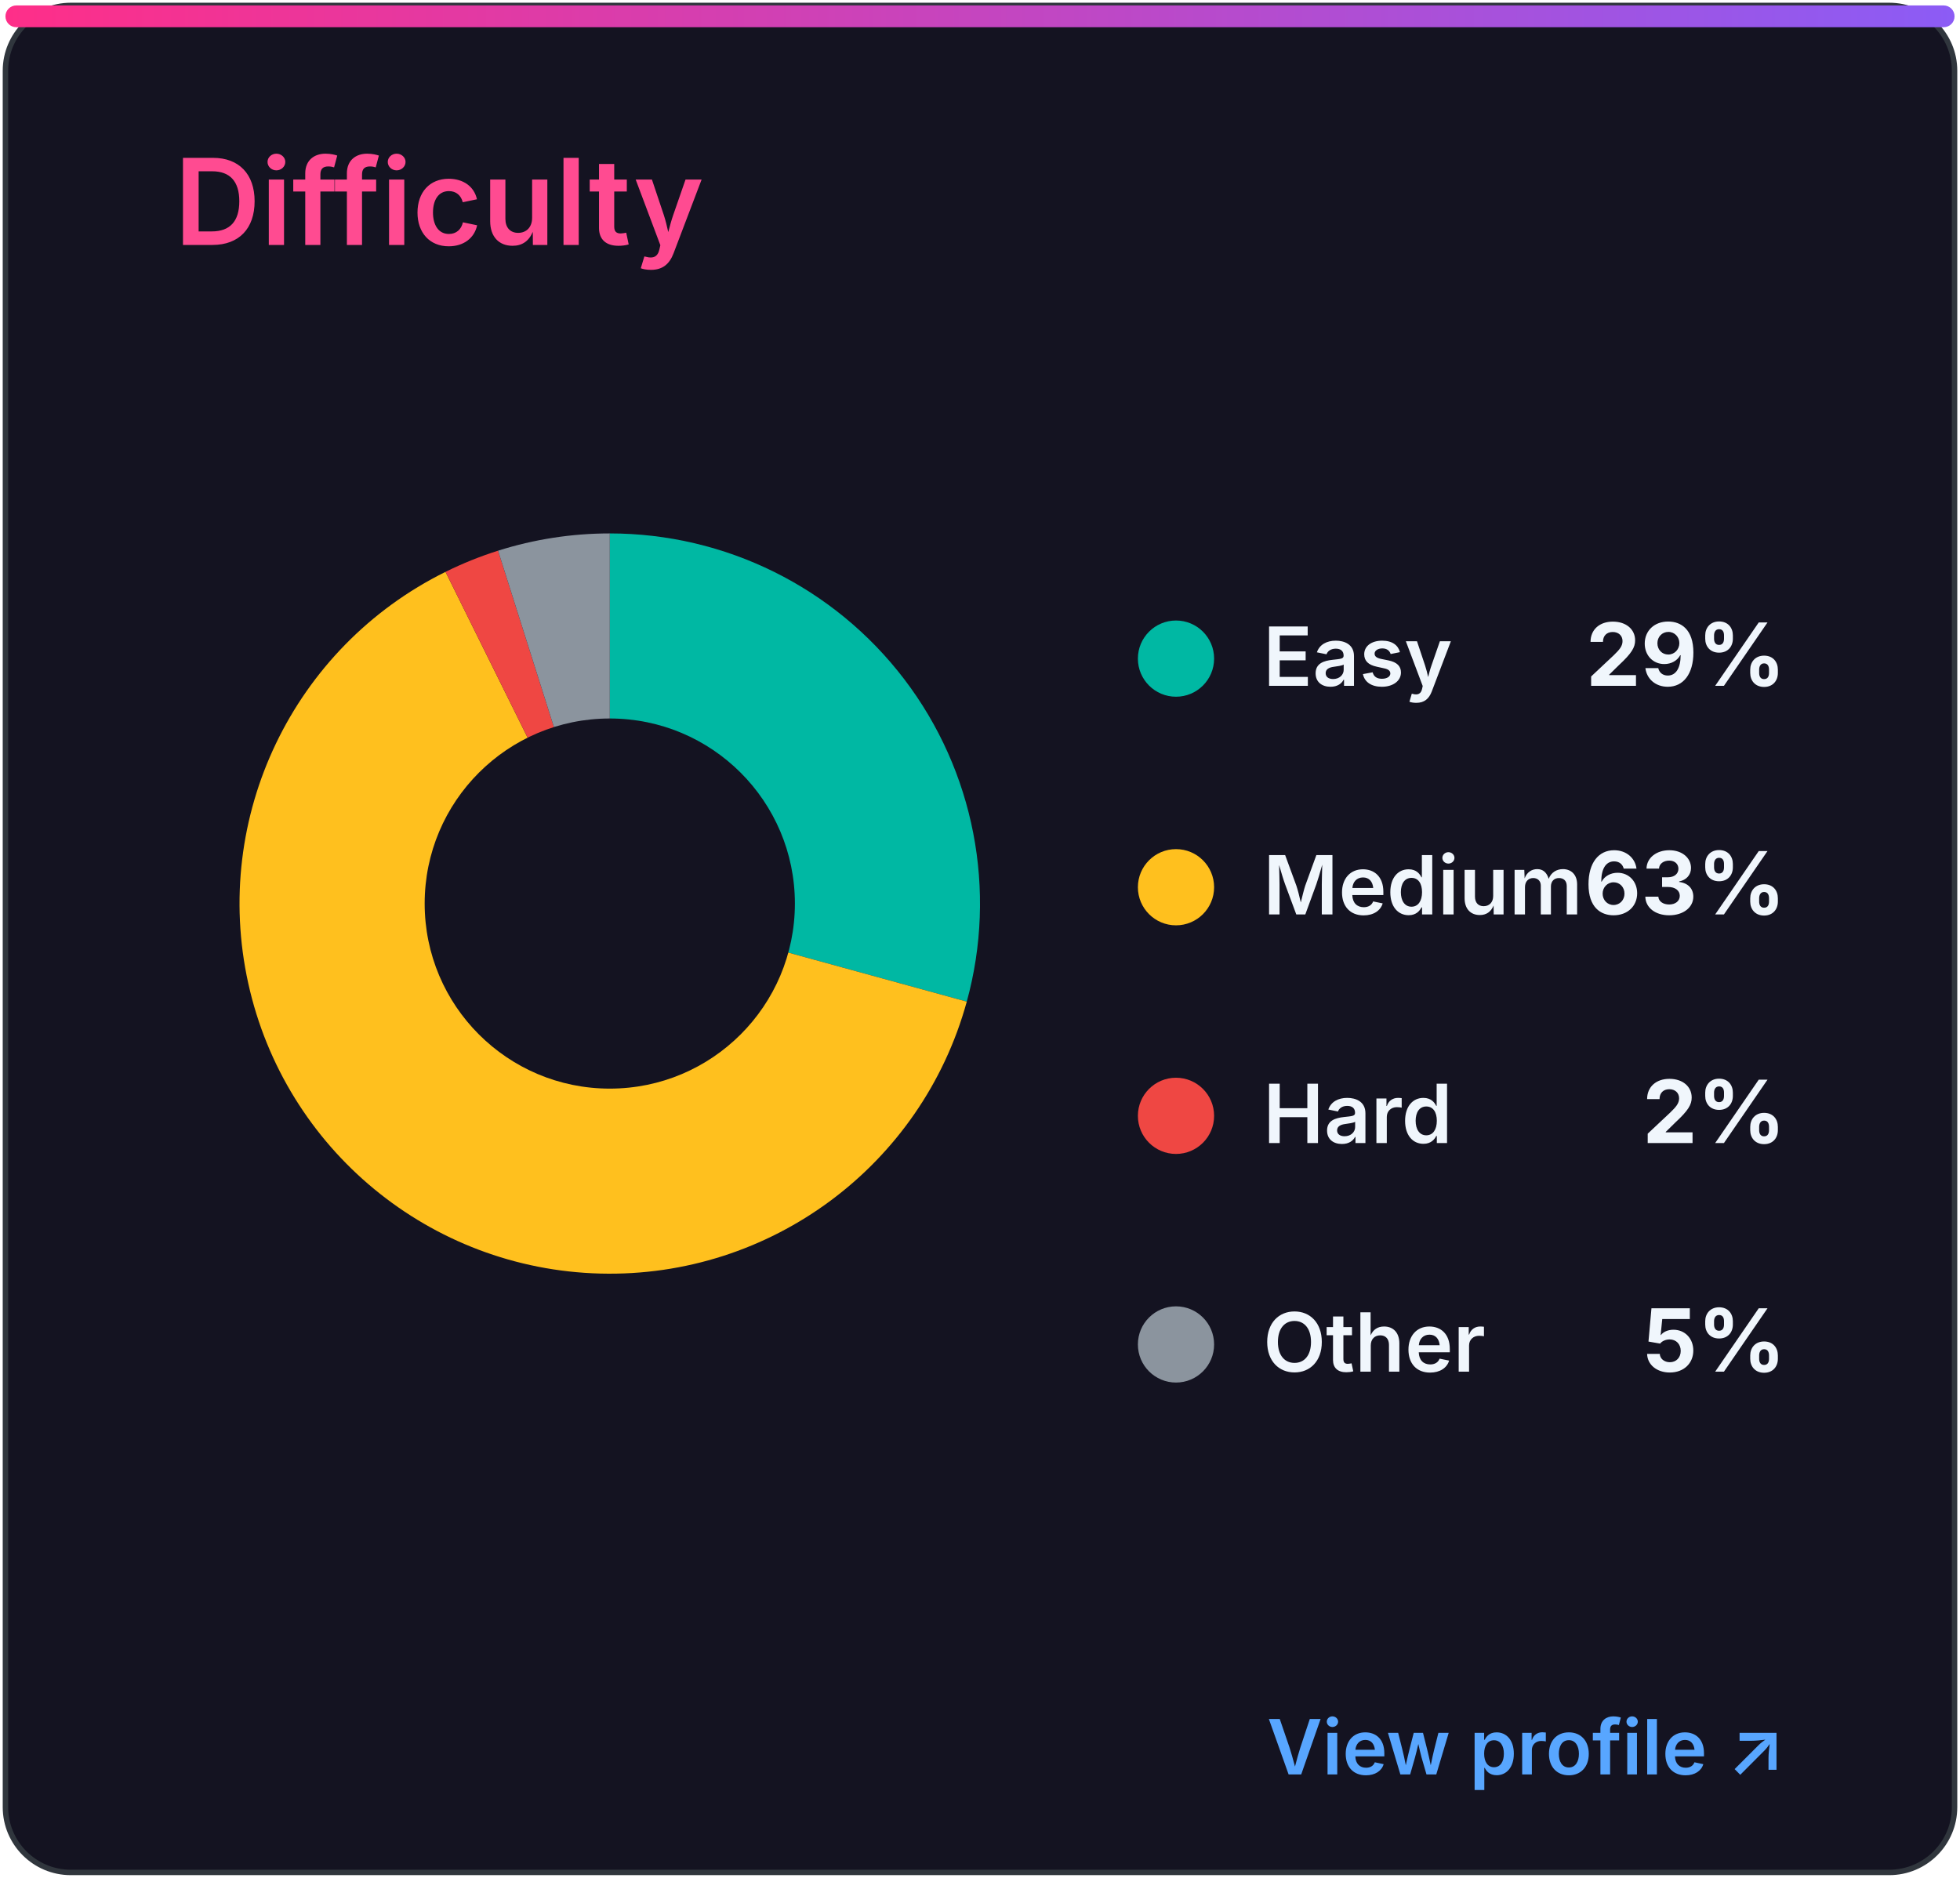
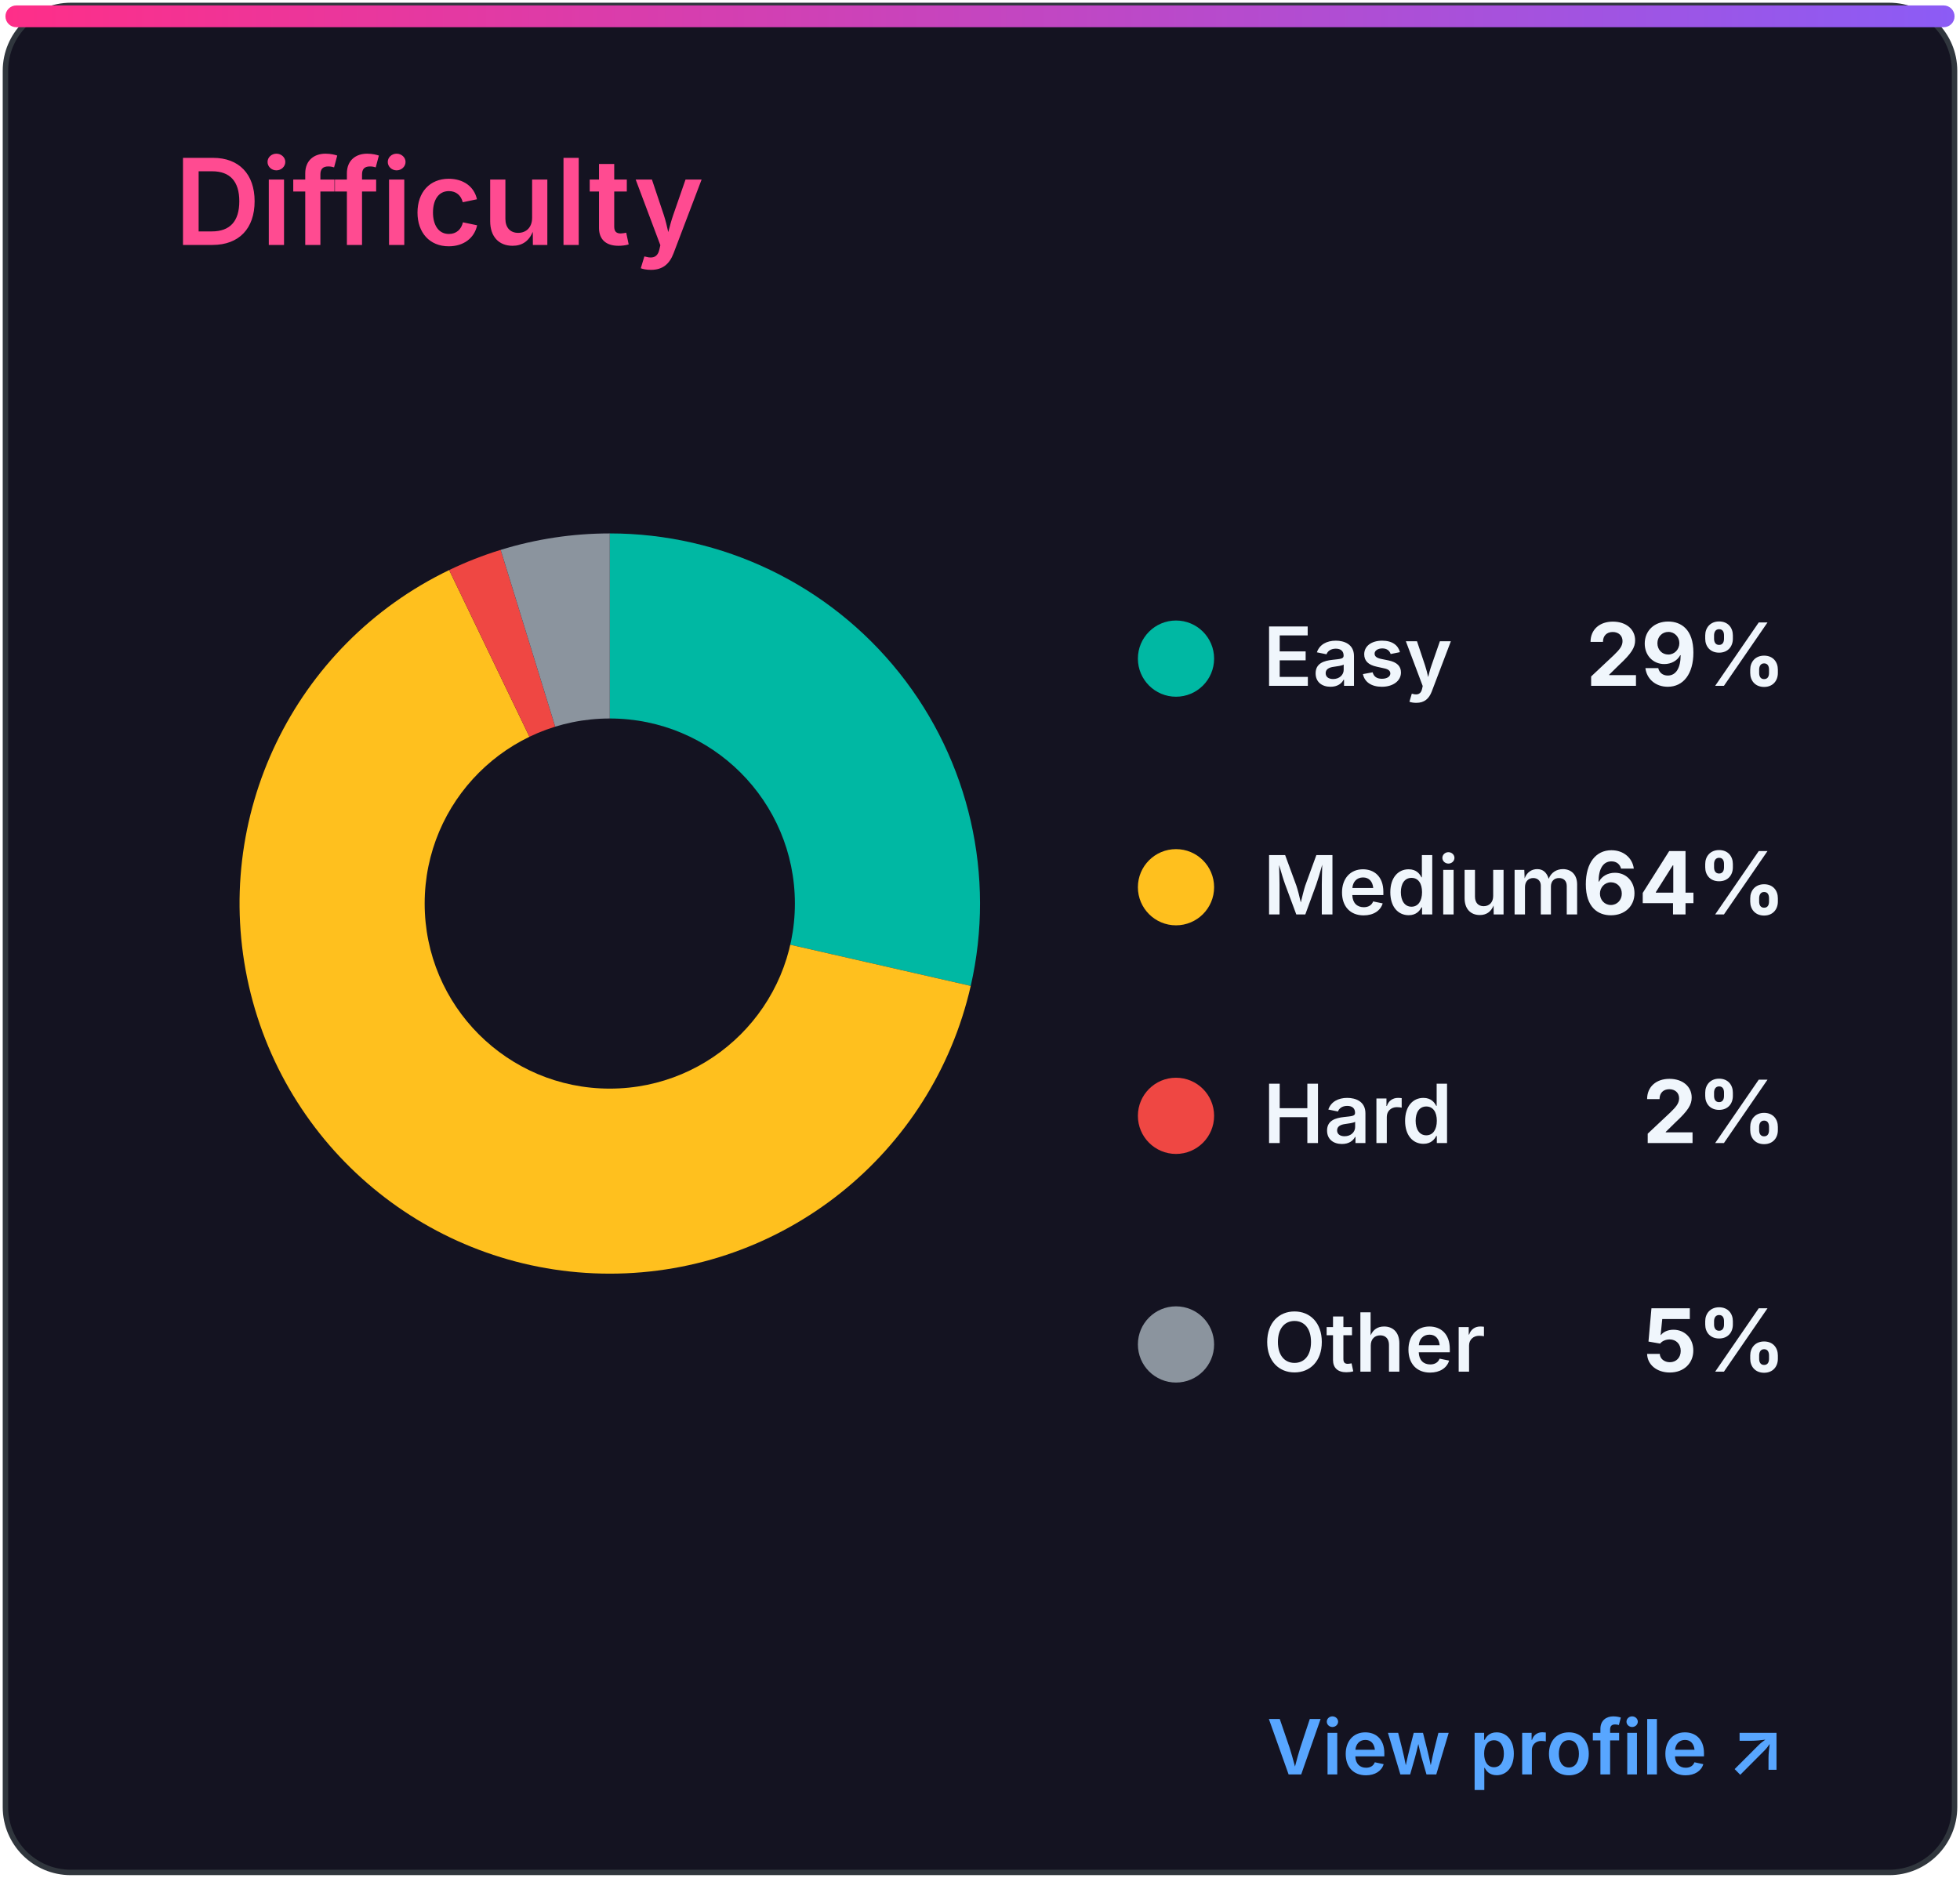
<svg xmlns="http://www.w3.org/2000/svg" width="360" height="345" viewBox="0 0 360 345" role="img" aria-labelledby="title desc">
  <defs>
    <linearGradient id="accent" x1="0" x2="1">
      <stop stop-color="#ff2e88" />
      <stop offset="1" stop-color="#8b5cf6" />
    </linearGradient>
    <clipPath id="bar">
      <rect x="32" y="82" width="296" height="8" rx="4" />
    </clipPath>
    <style>
.heading{font:600 22px -apple-system,BlinkMacSystemFont,'Segoe UI',sans-serif;fill:#ff4b91}
.eyebrow{font:600 10px -apple-system,BlinkMacSystemFont,'Segoe UI',sans-serif;letter-spacing:1.2px;fill:#8b949e}
.total{font:700 52px -apple-system,BlinkMacSystemFont,'Segoe UI',sans-serif;fill:#f0f6fc}
.metric{font:600 15px -apple-system,BlinkMacSystemFont,'Segoe UI',sans-serif;fill:#f0f6fc}
.count{font:700 16px -apple-system,BlinkMacSystemFont,'Segoe UI',sans-serif;fill:#f0f6fc}
.muted{font:500 13px -apple-system,BlinkMacSystemFont,'Segoe UI',sans-serif;fill:#8b949e}
.language{font:700 31px -apple-system,BlinkMacSystemFont,'Segoe UI',sans-serif;fill:#f0f6fc}
.link{font:600 14px -apple-system,BlinkMacSystemFont,'Segoe UI',sans-serif;fill:#58a6ff}
</style>
  </defs>
  <rect x="1" y="1" width="358" height="343" rx="12" fill="#141321" stroke="#30363d" />
  <rect x="1" y="1" width="358" height="4" rx="2" fill="url(#accent)" />
  <text x="32" y="45" class="heading">Difficulty</text>
-   <path d="M 112 166 L 112.00 98.00 A 68 68 0 0 1 177.57 184.02 Z" fill="#00b8a3" />
-   <path d="M 112 166 L 177.57 184.02 A 68 68 0 1 1 81.83 105.06 Z" fill="#ffc01e" />
-   <path d="M 112 166 L 81.83 105.06 A 68 68 0 0 1 91.48 101.17 Z" fill="#ef4743" />
-   <path d="M 112 166 L 91.48 101.17 A 68 68 0 0 1 112.00 98.00 Z" fill="#8b949e" />
+   <path d="M 112 166 L 112.00 98.00 A 68 68 0 0 1 178.30 181.13 Z" fill="#00b8a3" />
+   <path d="M 112 166 L 178.30 181.13 A 68 68 0 1 1 82.50 104.73 Z" fill="#ffc01e" />
+   <path d="M 112 166 L 82.50 104.73 A 68 68 0 0 1 91.96 101.02 Z" fill="#ef4743" />
+   <path d="M 112 166 L 91.96 101.02 A 68 68 0 0 1 112.00 98.00 Z" fill="#8b949e" />
  <circle cx="112" cy="166" r="34" fill="#141321" />
  <circle cx="216" cy="121" r="7" fill="#00b8a3" />
  <text x="232" y="126" class="metric">Easy</text>
  <text x="328" y="126" class="count" text-anchor="end">29%</text>
  <circle cx="216" cy="163" r="7" fill="#ffc01e" />
  <text x="232" y="168" class="metric">Medium</text>
-   <text x="328" y="168" class="count" text-anchor="end">63%</text>
+   <text x="328" y="168" class="count" text-anchor="end">64%</text>
  <circle cx="216" cy="205" r="7" fill="#ef4743" />
  <text x="232" y="210" class="metric">Hard</text>
  <text x="328" y="210" class="count" text-anchor="end">2%</text>
  <circle cx="216" cy="247" r="7" fill="#8b949e" />
  <text x="232" y="252" class="metric">Other</text>
  <text x="328" y="252" class="count" text-anchor="end">5%</text>
  <text x="328" y="326" class="link" text-anchor="end">View profile ↗</text>
</svg>
